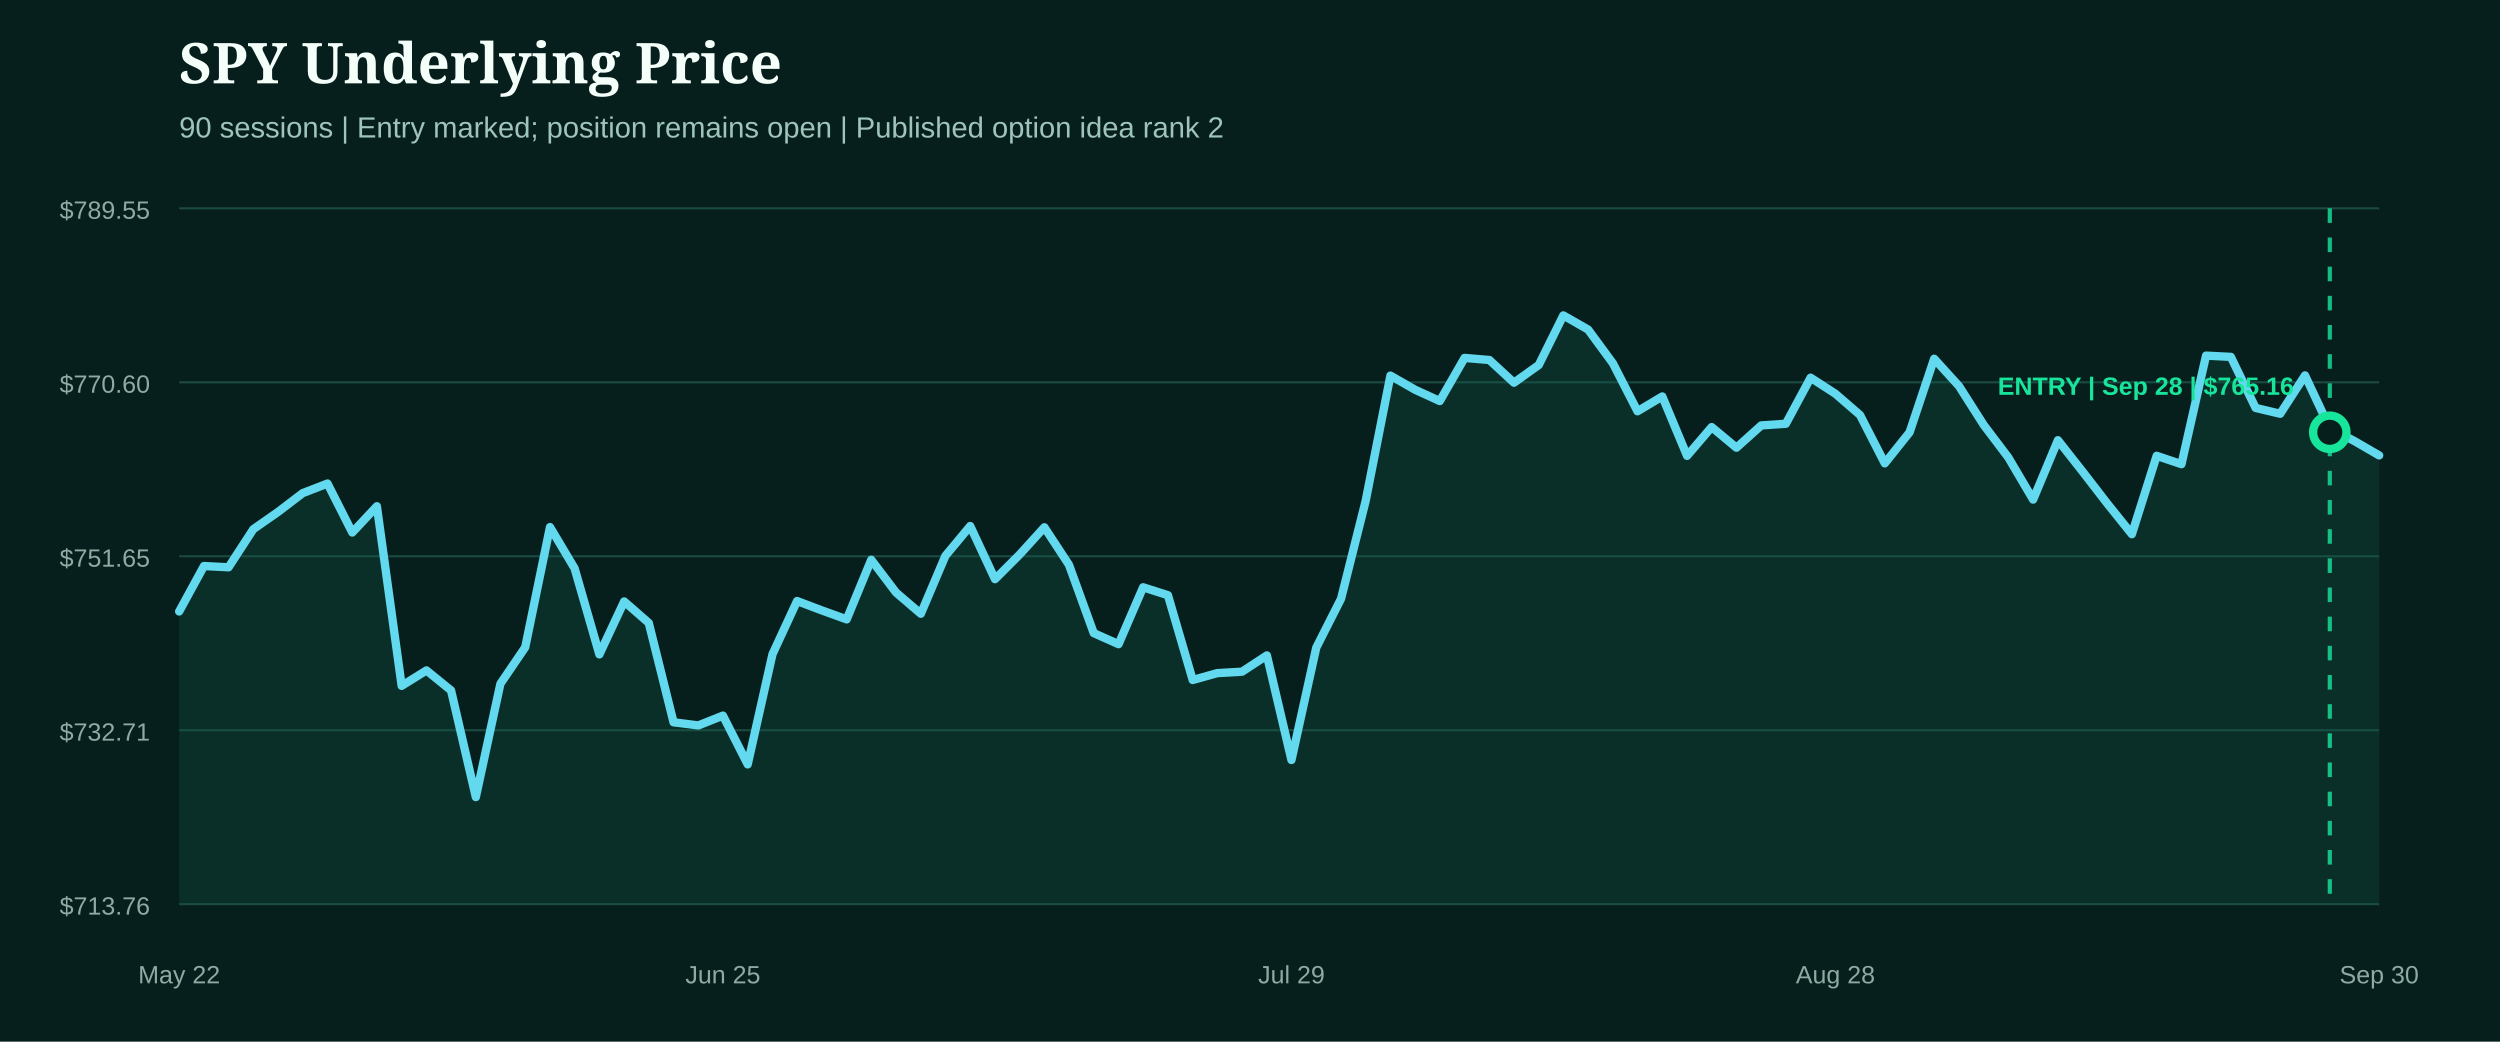
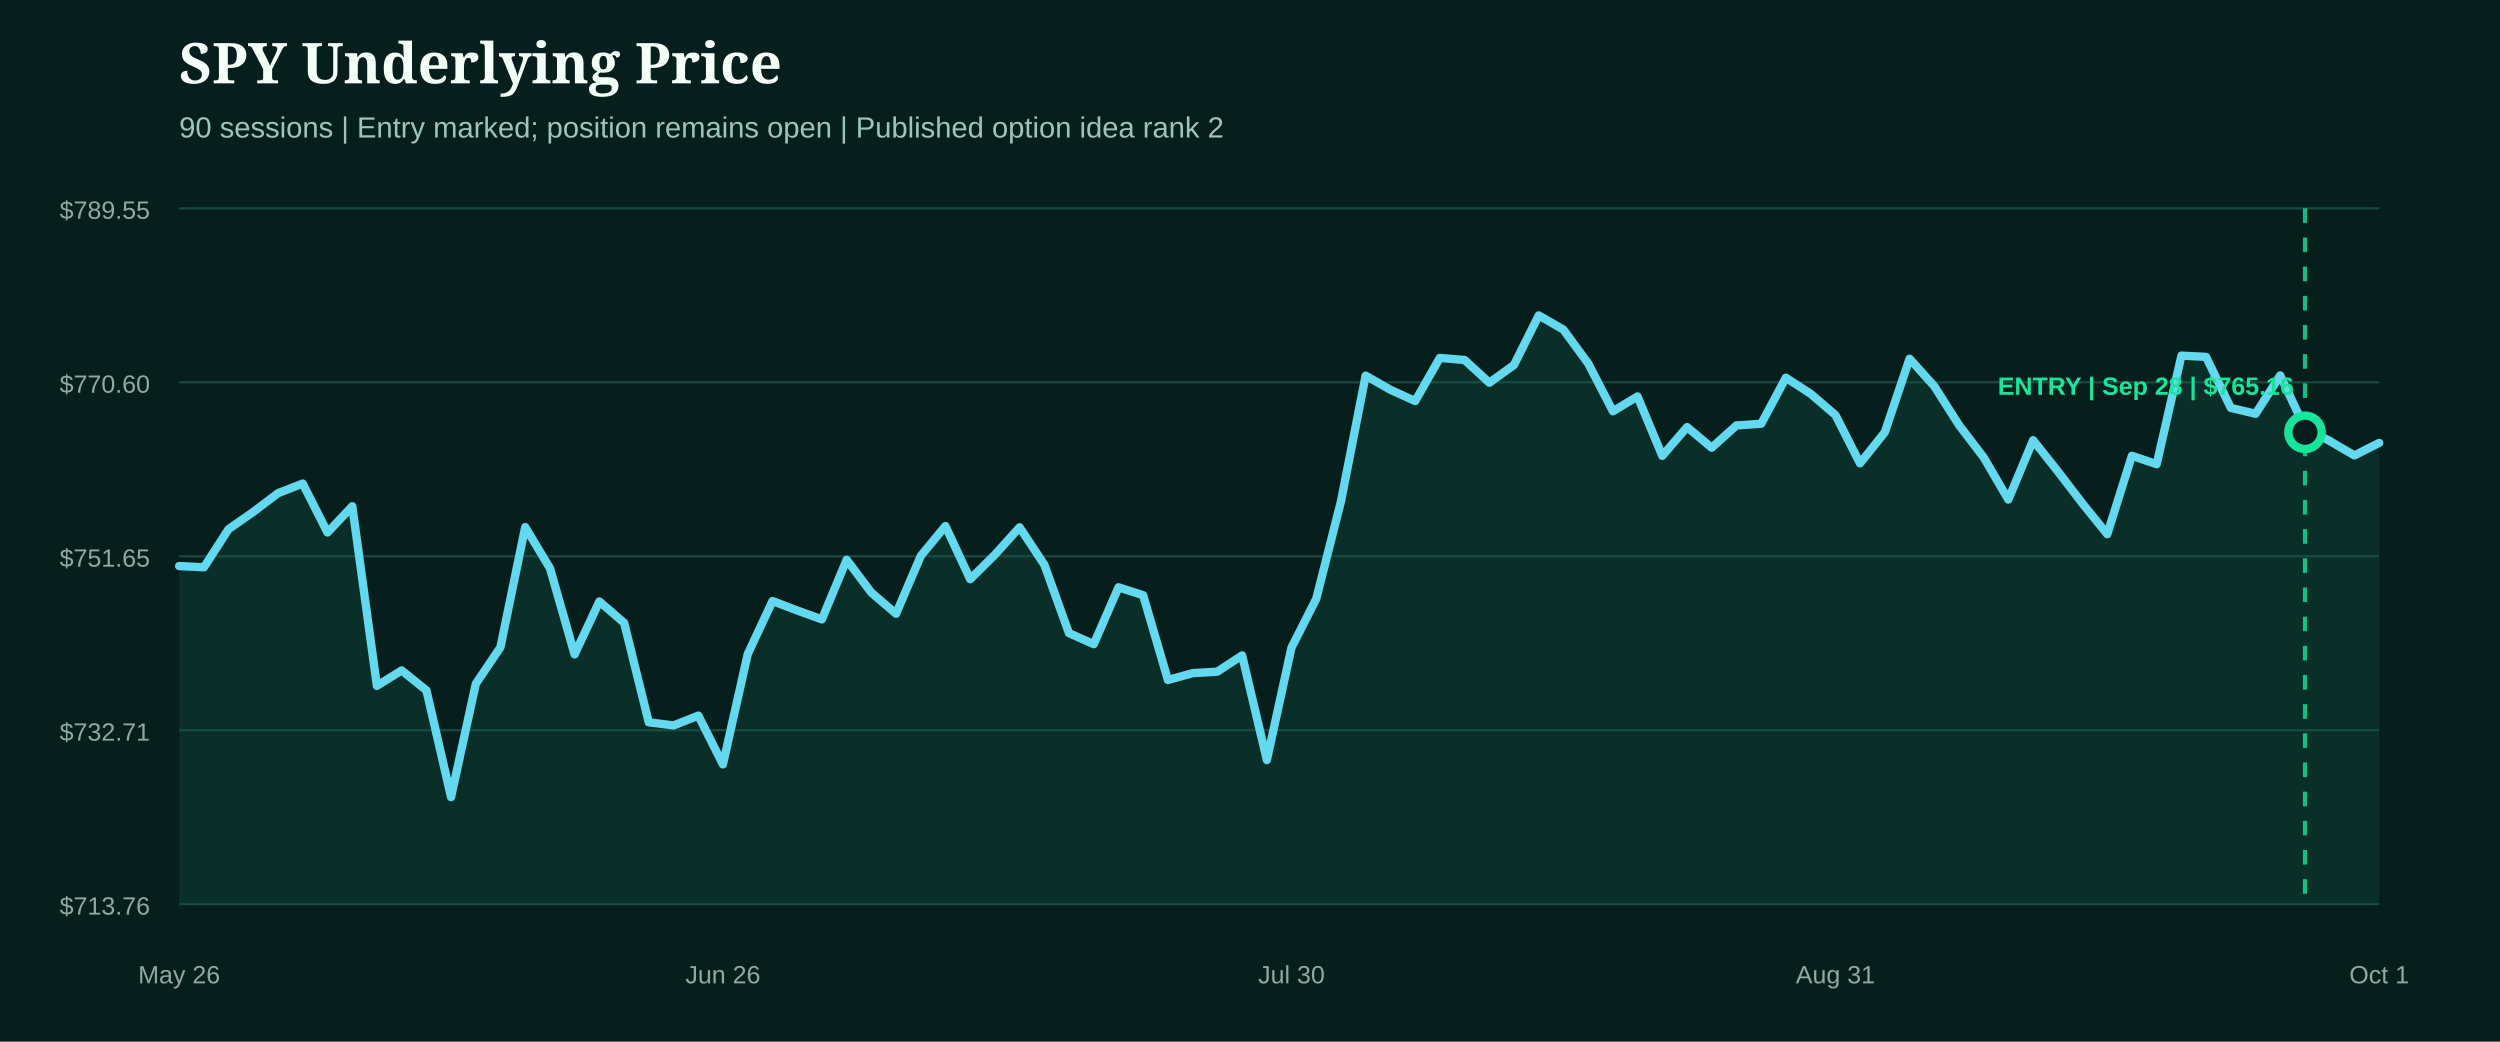
<svg xmlns="http://www.w3.org/2000/svg" width="1200" height="500" viewBox="0 0 1200 500" role="img" aria-label="SPY underlying price from entry">
  <rect width="1200" height="500" fill="#071f1c" />
  <style>.head{fill:#f4fff9;font:800 27px Georgia,serif}.sub{fill:#9fc4bb;font:14px Arial,sans-serif}.axis{fill:#8eaaa3;font:12px Arial,sans-serif}.marker{font:800 12px Arial,sans-serif}</style>
  <text x="86" y="40" class="head">SPY Underlying Price</text>
  <text x="86" y="66" class="sub">90 sessions | Entry marked; position remains open | Published option idea rank 2</text>
  <line x1="86" x2="1142" y1="100.0" y2="100.0" stroke="#1b4a42" stroke-width="1" />
  <text x="72" y="105.0" text-anchor="end" class="axis">$789.55</text>
  <line x1="86" x2="1142" y1="183.5" y2="183.5" stroke="#1b4a42" stroke-width="1" />
  <text x="72" y="188.5" text-anchor="end" class="axis">$770.60</text>
  <line x1="86" x2="1142" y1="267.0" y2="267.0" stroke="#1b4a42" stroke-width="1" />
  <text x="72" y="272.0" text-anchor="end" class="axis">$751.65</text>
  <line x1="86" x2="1142" y1="350.5" y2="350.5" stroke="#1b4a42" stroke-width="1" />
  <text x="72" y="355.5" text-anchor="end" class="axis">$732.71</text>
  <line x1="86" x2="1142" y1="434.0" y2="434.0" stroke="#1b4a42" stroke-width="1" />
  <text x="72" y="439.0" text-anchor="end" class="axis">$713.76</text>
-   <path d="M86.0,293.5 L97.9,271.7 L109.7,272.3 L121.6,254.0 L133.5,245.7 L145.3,236.7 L157.2,232.1 L169.1,255.6 L180.9,243.0 L192.8,329.2 L204.7,321.8 L216.5,331.4 L228.4,382.6 L240.2,328.2 L252.1,310.7 L264.0,253.0 L275.8,272.8 L287.7,314.1 L299.6,288.7 L311.4,299.0 L323.3,346.7 L335.2,348.2 L347.0,343.5 L358.9,366.9 L370.8,314.0 L382.6,288.5 L394.5,293.0 L406.4,297.3 L418.2,268.7 L430.1,284.4 L442.0,294.6 L453.8,266.8 L465.7,252.5 L477.6,278.0 L489.4,266.2 L501.3,253.1 L513.1,271.1 L525.0,303.9 L536.9,309.2 L548.7,281.9 L560.6,285.7 L572.5,326.4 L584.3,323.1 L596.2,322.4 L608.1,314.6 L619.9,364.8 L631.8,310.9 L643.7,287.4 L655.5,240.5 L667.4,180.3 L679.3,187.1 L691.1,192.5 L703.0,171.8 L714.9,172.8 L726.7,183.7 L738.6,175.2 L750.4,151.4 L762.3,158.2 L774.2,174.4 L786.0,197.4 L797.9,190.3 L809.8,218.8 L821.6,205.0 L833.5,214.9 L845.4,204.2 L857.2,203.4 L869.1,181.3 L881.0,189.0 L892.8,199.2 L904.7,222.4 L916.6,207.5 L928.4,172.2 L940.3,185.3 L952.2,204.0 L964.0,219.6 L975.9,239.8 L987.8,211.3 L999.6,226.3 L1011.5,241.7 L1023.3,256.4 L1035.2,218.8 L1047.1,222.8 L1058.9,170.7 L1070.8,171.3 L1082.7,195.8 L1094.5,198.6 L1106.4,180.2 L1118.3,205.5 L1130.1,211.7 L1142.0,218.6 L1142.0,434.0 L86.0,434.0 Z" fill="#0f5949" opacity="0.28" />
-   <path d="M86.0,293.5 L97.9,271.7 L109.7,272.3 L121.6,254.0 L133.5,245.7 L145.3,236.7 L157.2,232.1 L169.1,255.6 L180.9,243.0 L192.8,329.2 L204.7,321.8 L216.5,331.4 L228.4,382.6 L240.2,328.2 L252.1,310.7 L264.0,253.0 L275.8,272.8 L287.7,314.1 L299.6,288.7 L311.4,299.0 L323.3,346.7 L335.2,348.2 L347.0,343.5 L358.9,366.9 L370.8,314.0 L382.6,288.5 L394.5,293.0 L406.4,297.3 L418.2,268.7 L430.1,284.4 L442.0,294.6 L453.8,266.8 L465.7,252.5 L477.6,278.0 L489.4,266.2 L501.3,253.1 L513.1,271.1 L525.0,303.9 L536.9,309.2 L548.7,281.9 L560.6,285.7 L572.5,326.4 L584.3,323.1 L596.2,322.4 L608.1,314.6 L619.9,364.8 L631.8,310.9 L643.7,287.4 L655.5,240.5 L667.4,180.3 L679.3,187.1 L691.1,192.5 L703.0,171.8 L714.9,172.8 L726.7,183.7 L738.6,175.2 L750.4,151.4 L762.3,158.2 L774.2,174.4 L786.0,197.4 L797.9,190.3 L809.8,218.8 L821.6,205.0 L833.5,214.9 L845.4,204.2 L857.2,203.4 L869.1,181.3 L881.0,189.0 L892.8,199.2 L904.7,222.4 L916.6,207.5 L928.4,172.2 L940.3,185.3 L952.2,204.0 L964.0,219.6 L975.9,239.8 L987.8,211.3 L999.6,226.3 L1011.5,241.7 L1023.3,256.4 L1035.2,218.8 L1047.1,222.8 L1058.9,170.7 L1070.8,171.3 L1082.7,195.8 L1094.5,198.6 L1106.4,180.2 L1118.3,205.5 L1130.1,211.7 L1142.0,218.6" fill="none" stroke="#62d9ee" stroke-width="4" stroke-linecap="round" stroke-linejoin="round" />
+   <path d="M86.0,271.7 L97.9,272.3 L109.7,254.0 L121.6,245.7 L133.5,236.7 L145.3,232.1 L157.2,255.6 L169.1,243.0 L180.9,329.2 L192.8,321.8 L204.7,331.4 L216.5,382.6 L228.4,328.2 L240.2,310.7 L252.1,253.0 L264.0,272.8 L275.8,314.1 L287.7,288.7 L299.6,299.0 L311.4,346.7 L323.3,348.2 L335.2,343.5 L347.0,366.9 L358.9,314.0 L370.8,288.5 L382.6,293.0 L394.5,297.3 L406.4,268.7 L418.2,284.4 L430.1,294.6 L442.0,266.8 L453.8,252.5 L465.7,278.0 L477.6,266.2 L489.4,253.1 L501.3,271.1 L513.1,303.9 L525.0,309.2 L536.9,281.9 L548.7,285.7 L560.6,326.4 L572.5,323.1 L584.3,322.4 L596.2,314.6 L608.1,364.8 L619.9,310.9 L631.8,287.4 L643.7,240.5 L655.5,180.3 L667.4,187.1 L679.3,192.5 L691.1,171.8 L703.0,172.8 L714.9,183.7 L726.7,175.2 L738.6,151.4 L750.4,158.2 L762.3,174.4 L774.2,197.4 L786.0,190.3 L797.9,218.8 L809.8,205.0 L821.6,214.9 L833.5,204.2 L845.4,203.4 L857.2,181.3 L869.1,189.0 L881.0,199.2 L892.8,222.4 L904.7,207.5 L916.6,172.2 L928.4,185.3 L940.3,204.0 L952.2,219.6 L964.0,239.8 L975.9,211.3 L987.8,226.3 L999.6,241.7 L1011.5,256.4 L1023.3,218.8 L1035.2,222.8 L1047.1,170.7 L1058.9,171.3 L1070.8,195.8 L1082.7,198.6 L1094.5,180.2 L1106.4,205.5 L1118.3,211.7 L1130.1,218.6 L1142.0,212.6 L1142.0,434.0 L86.0,434.0 Z" fill="#0f5949" opacity="0.28" />
+   <path d="M86.0,271.7 L97.9,272.3 L109.7,254.0 L121.6,245.7 L133.5,236.7 L145.3,232.1 L157.2,255.6 L169.1,243.0 L180.9,329.2 L192.8,321.8 L204.7,331.4 L216.5,382.6 L228.4,328.2 L240.2,310.7 L252.1,253.0 L264.0,272.8 L275.8,314.1 L287.7,288.7 L299.6,299.0 L311.4,346.7 L323.3,348.2 L335.2,343.5 L347.0,366.9 L358.9,314.0 L370.8,288.5 L382.6,293.0 L394.5,297.3 L406.4,268.7 L418.2,284.4 L430.1,294.6 L442.0,266.8 L453.8,252.5 L465.7,278.0 L477.6,266.2 L489.4,253.1 L501.3,271.1 L513.1,303.9 L525.0,309.2 L536.9,281.9 L548.7,285.7 L560.6,326.4 L572.5,323.1 L584.3,322.4 L596.2,314.6 L608.1,364.8 L619.9,310.9 L631.8,287.4 L643.7,240.5 L655.5,180.3 L667.4,187.1 L679.3,192.5 L691.1,171.8 L703.0,172.8 L714.9,183.7 L726.7,175.2 L738.6,151.4 L750.4,158.2 L762.3,174.4 L774.2,197.4 L786.0,190.3 L797.9,218.8 L809.8,205.0 L821.6,214.9 L833.5,204.2 L845.4,203.4 L857.2,181.3 L869.1,189.0 L881.0,199.2 L892.8,222.4 L904.7,207.5 L916.6,172.2 L928.4,185.3 L940.3,204.0 L952.2,219.6 L964.0,239.8 L975.9,211.3 L987.8,226.3 L999.6,241.7 L1011.5,256.4 L1023.3,218.8 L1035.2,222.8 L1047.1,170.7 L1058.9,171.3 L1070.8,195.8 L1082.7,198.6 L1094.5,180.2 L1106.4,205.5 L1118.3,211.7 L1130.1,218.6 L1142.0,212.6" fill="none" stroke="#62d9ee" stroke-width="4" stroke-linecap="round" stroke-linejoin="round" />
  <g>
-     <line x1="1118.3" x2="1118.3" y1="100" y2="434" stroke="#18e59c" stroke-width="2" stroke-dasharray="7 7" opacity="0.8" />
-     <circle cx="1118.3" cy="207.5" r="8" fill="#071f1c" stroke="#18e59c" stroke-width="4" />
+     <line x1="1106.4" x2="1106.4" y1="100" y2="434" stroke="#18e59c" stroke-width="2" stroke-dasharray="7 7" opacity="0.8" />
+     <circle cx="1106.4" cy="207.5" r="8" fill="#071f1c" stroke="#18e59c" stroke-width="4" />
    <text x="1030.0" y="189.5" text-anchor="middle" class="marker" fill="#18e59c">ENTRY | Sep 28 | $765.16</text>
  </g>
-   <text x="86.0" y="472" text-anchor="middle" class="axis">May 22</text>
-   <text x="347.0" y="472" text-anchor="middle" class="axis">Jun 25</text>
-   <text x="619.9" y="472" text-anchor="middle" class="axis">Jul 29</text>
-   <text x="881.0" y="472" text-anchor="middle" class="axis">Aug 28</text>
-   <text x="1142.0" y="472" text-anchor="middle" class="axis">Sep 30</text>
+   <text x="86.0" y="472" text-anchor="middle" class="axis">May 26</text>
+   <text x="347.0" y="472" text-anchor="middle" class="axis">Jun 26</text>
+   <text x="619.9" y="472" text-anchor="middle" class="axis">Jul 30</text>
+   <text x="881.0" y="472" text-anchor="middle" class="axis">Aug 31</text>
+   <text x="1142.0" y="472" text-anchor="middle" class="axis">Oct 1</text>
</svg>
